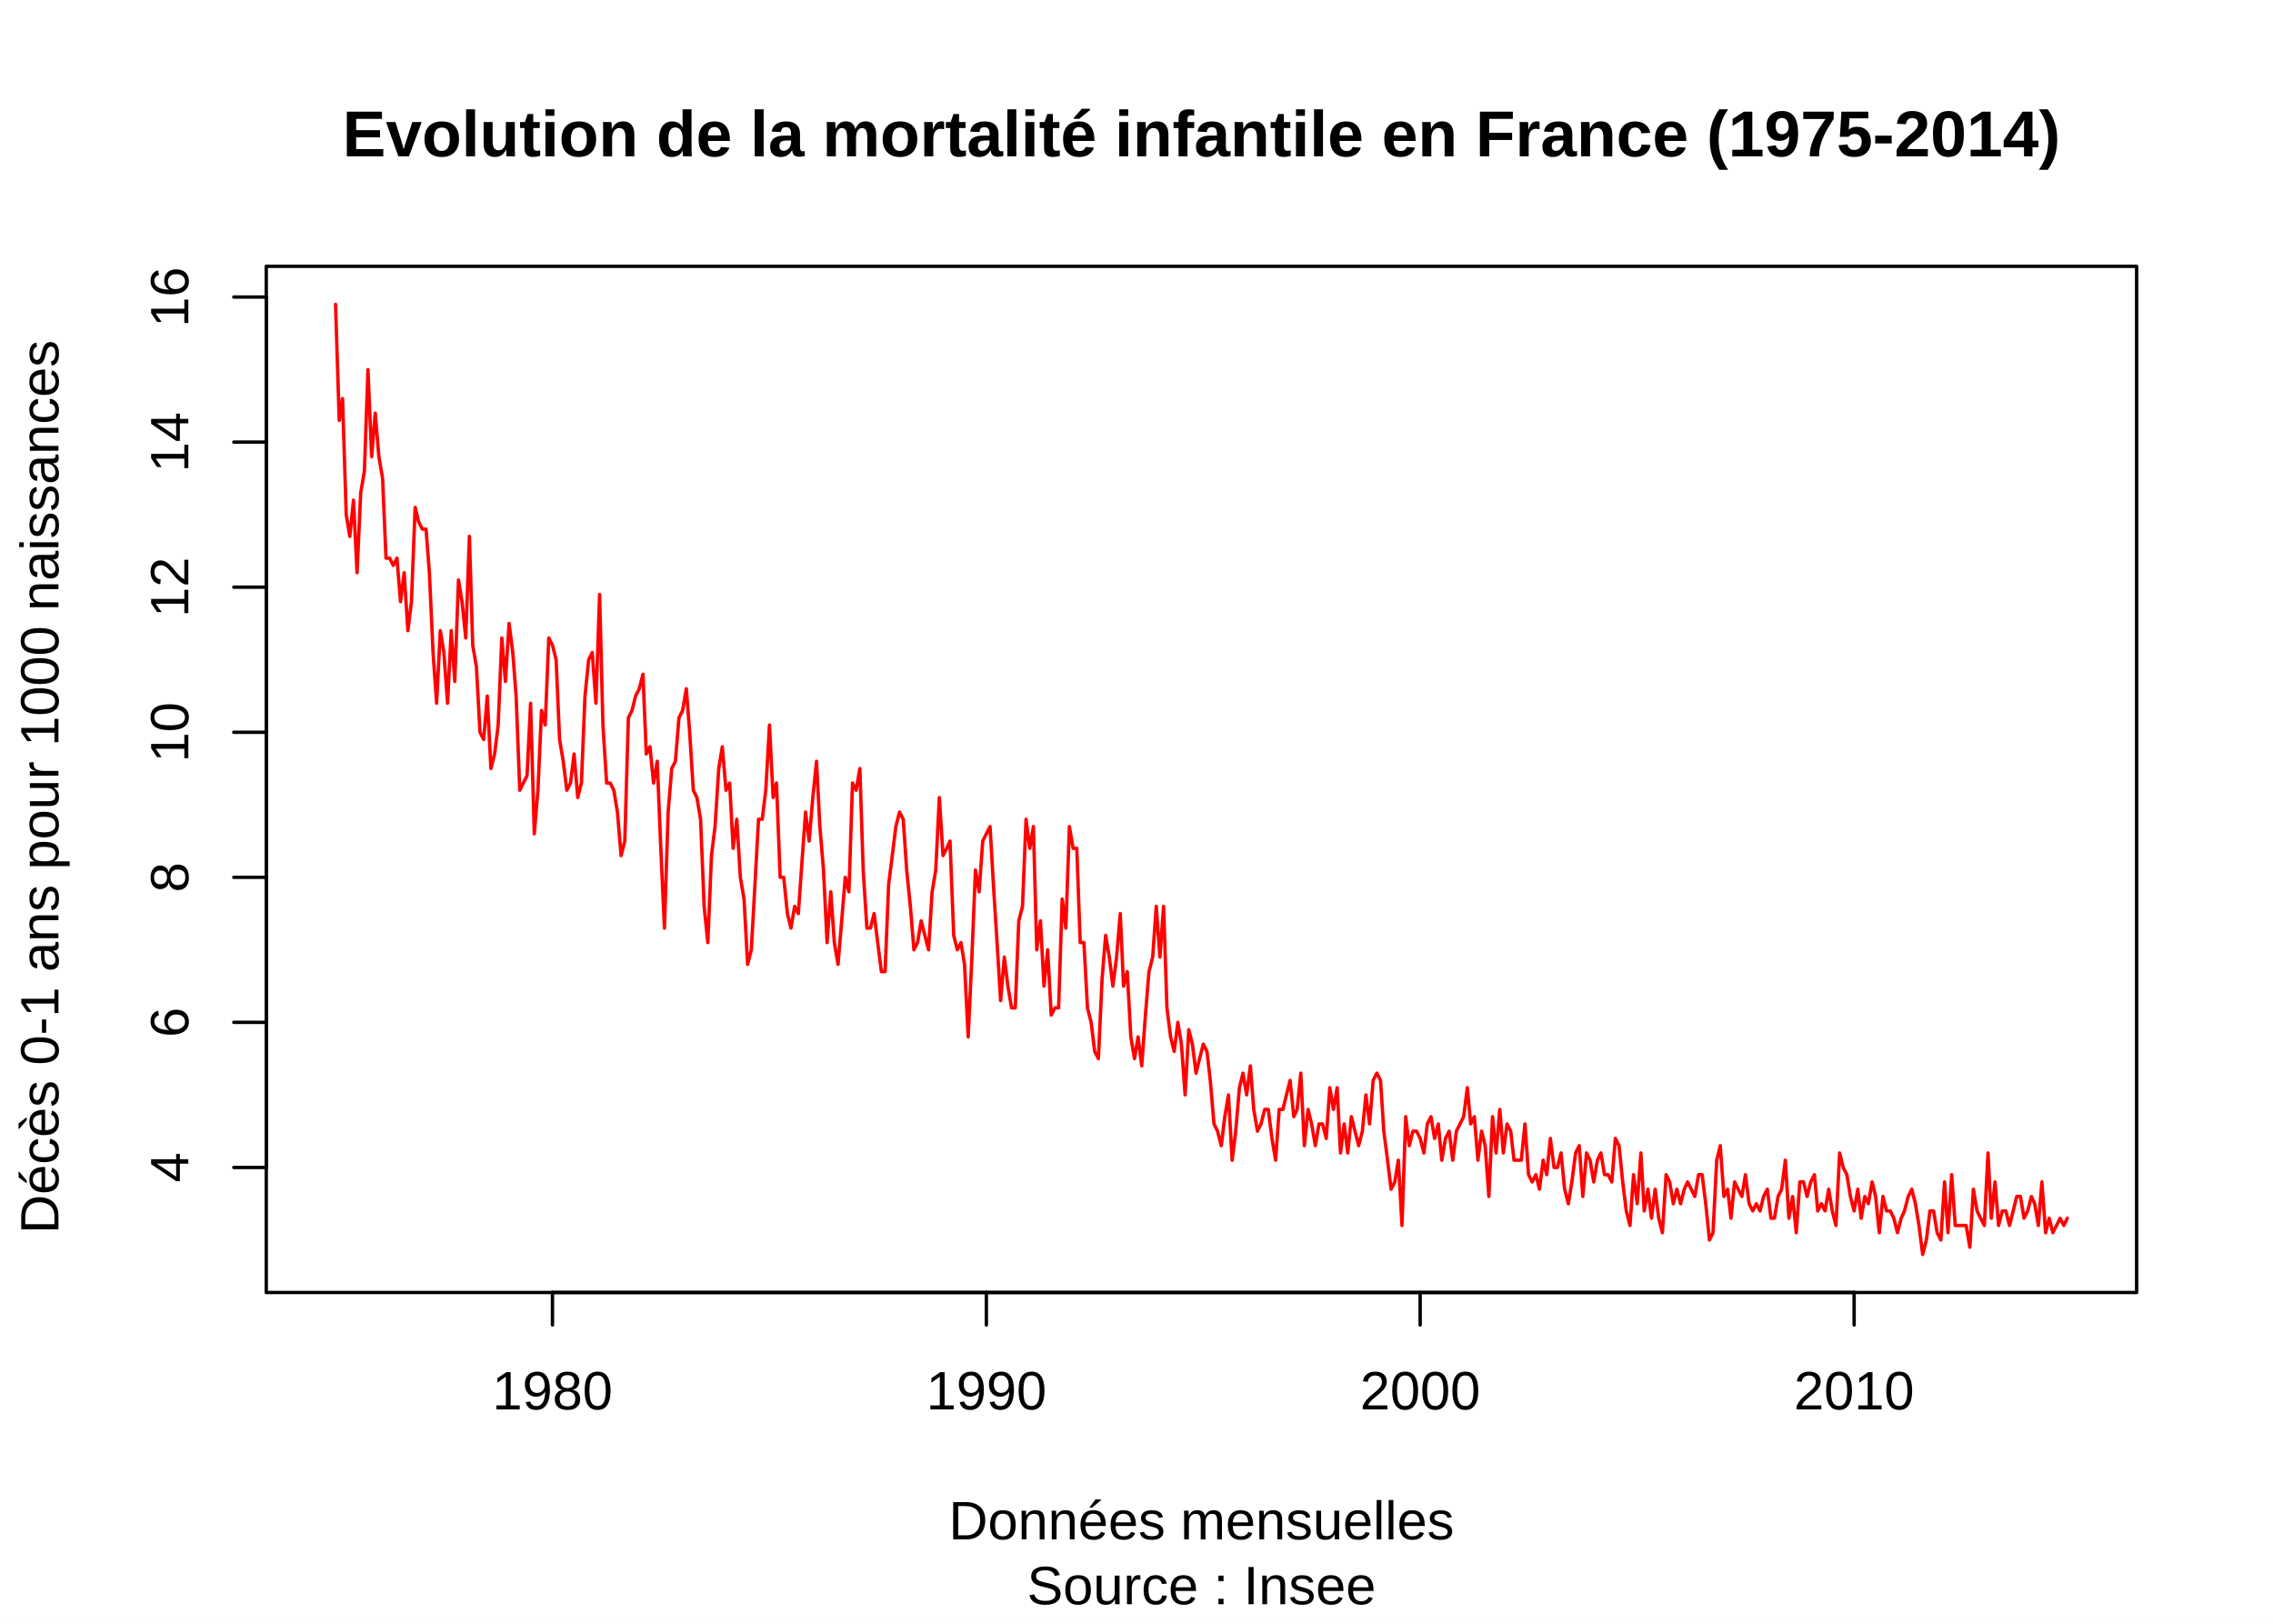
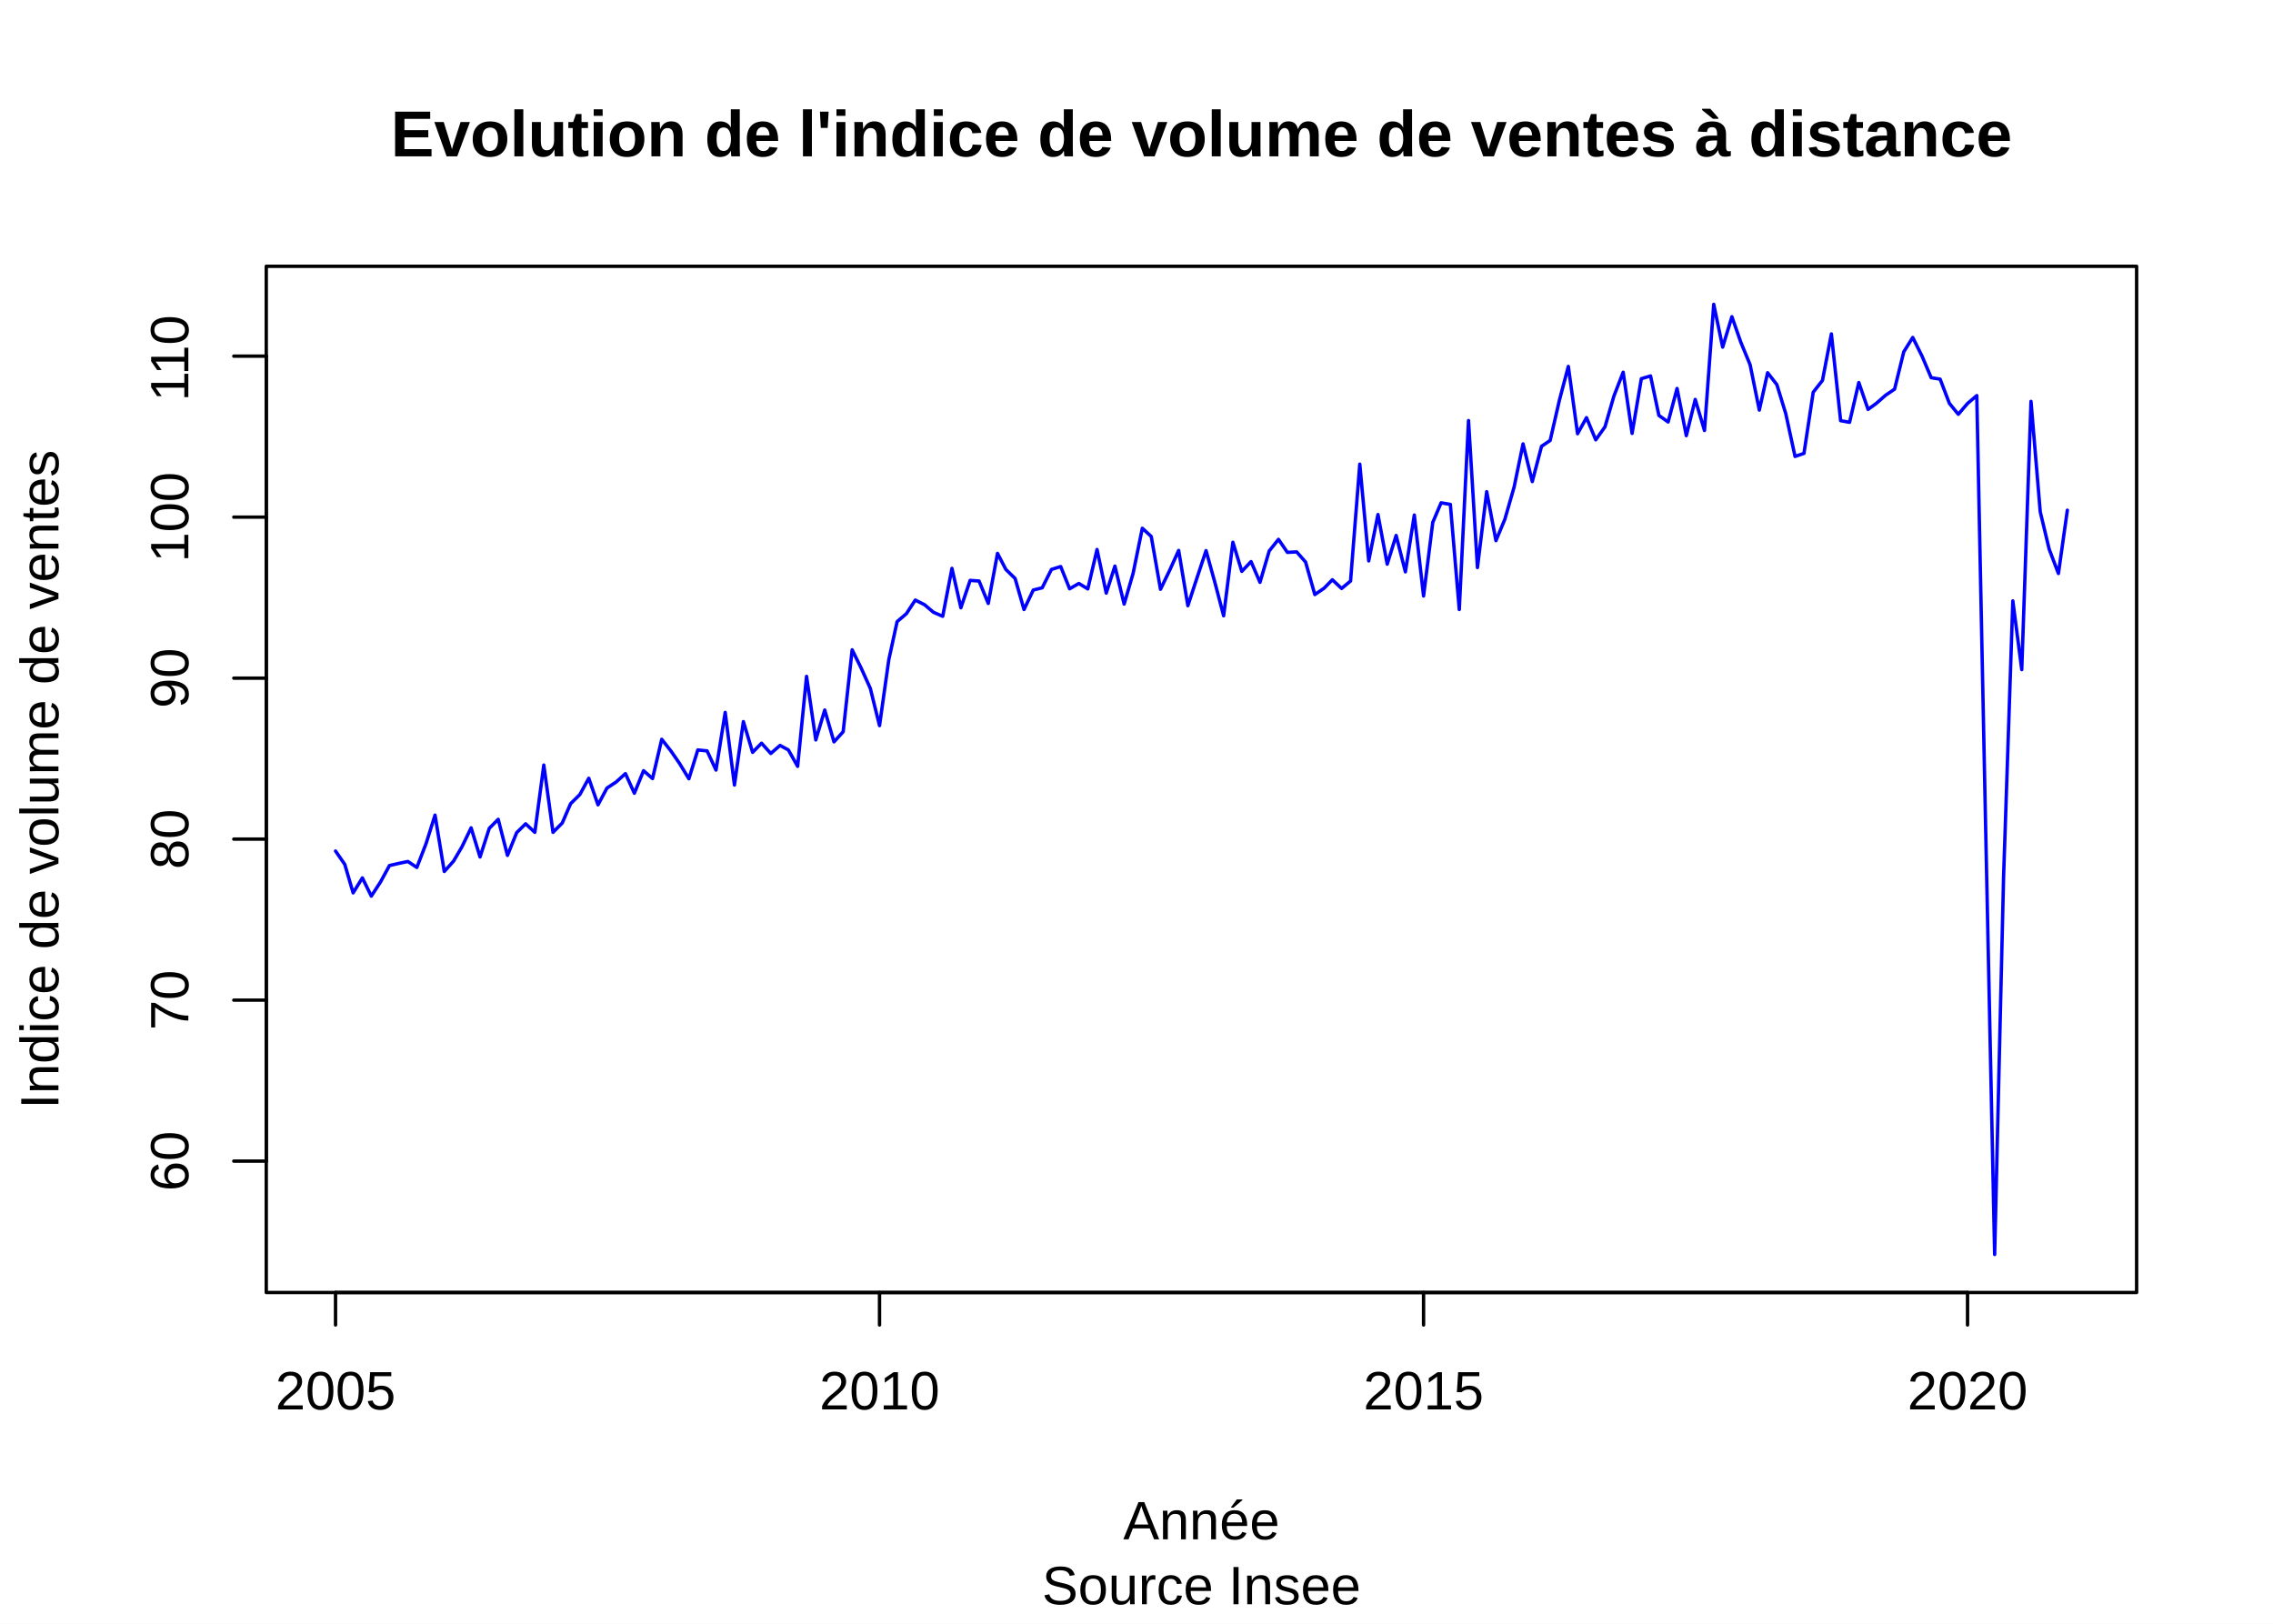
<svg xmlns="http://www.w3.org/2000/svg" viewBox="0 0 504.00 360.00">
  <defs>
    <style type="text/css">
    line, polyline, polygon, path, rect, circle {
      fill: none;
      stroke: #000000;
      stroke-linecap: round;
      stroke-linejoin: round;
      stroke-miterlimit: 10.00;
    }
  </style>
  </defs>
  <rect width="100%" height="100%" style="stroke: none; fill: #FFFFFF;" />
  <defs>
    <clipPath id="cpNTkuMDR8NDczLjc2fDI4Ni41Nnw1OS4wNA==">
      <rect x="59.04" y="59.04" width="414.72" height="227.52" />
    </clipPath>
  </defs>
-   <polyline points="74.40,67.47 75.22,93.20 75.95,88.37 76.77,114.10 77.56,118.93 78.38,110.89 79.17,126.97 79.98,109.28 80.80,104.45 81.59,81.94 82.41,101.24 83.20,91.59 84.01,101.24 84.83,106.06 85.59,123.75 86.41,123.75 87.20,125.36 88.02,123.75 88.81,133.40 89.62,126.97 90.44,139.83 91.23,133.40 92.05,112.49 92.84,115.71 93.65,117.32 94.47,117.32 95.21,126.97 96.02,144.66 96.81,155.91 97.63,139.83 98.42,144.66 99.24,155.91 100.05,139.83 100.84,151.09 101.66,128.58 102.45,133.40 103.27,141.44 104.08,118.93 104.82,143.05 105.64,147.87 106.43,162.35 107.25,163.96 108.04,154.31 108.85,170.39 109.67,167.17 110.46,160.74 111.27,141.44 112.07,151.09 112.88,138.22 113.70,144.66 114.44,154.31 115.25,175.21 116.04,173.60 116.86,172.00 117.65,155.91 118.47,184.86 119.28,175.21 120.07,157.52 120.89,160.74 121.68,141.44 122.50,143.05 123.31,146.27 124.08,163.96 124.89,168.78 125.68,175.21 126.50,173.60 127.29,167.17 128.11,176.82 128.92,173.60 129.71,154.31 130.53,146.27 131.32,144.66 132.14,155.91 132.95,131.79 133.69,160.74 134.51,173.60 135.30,173.60 136.11,175.21 136.90,180.04 137.72,189.69 138.54,186.47 139.33,159.13 140.14,157.52 140.93,154.31 141.75,152.70 142.57,149.48 143.30,167.17 144.12,165.56 144.91,173.60 145.73,168.78 146.52,188.08 147.33,205.77 148.15,180.04 148.94,170.39 149.76,168.78 150.55,159.13 151.36,157.52 152.18,152.70 152.92,162.35 153.73,175.21 154.52,176.82 155.34,181.64 156.13,200.94 156.95,208.98 157.76,189.69 158.55,183.25 159.37,170.39 160.16,165.56 160.98,175.21 161.79,173.60 162.56,188.08 163.37,181.64 164.16,194.51 164.98,199.33 165.77,213.81 166.59,210.59 167.40,196.12 168.19,181.64 169.01,181.64 169.80,175.21 170.62,160.74 171.43,176.82 172.17,173.60 172.99,194.51 173.78,194.51 174.59,202.55 175.38,205.77 176.20,200.94 177.02,202.55 177.81,191.29 178.62,180.04 179.41,186.47 180.23,176.82 181.05,168.78 181.79,183.25 182.60,192.90 183.39,208.98 184.21,197.73 185.00,208.98 185.82,213.81 186.63,204.16 187.42,194.51 188.24,197.73 189.03,173.60 189.84,175.21 190.66,170.39 191.40,192.90 192.22,205.77 193.01,205.77 193.82,202.55 194.61,208.98 195.43,215.42 196.25,215.42 197.04,196.12 197.85,189.69 198.64,183.25 199.46,180.04 200.28,181.64 201.04,192.90 201.86,200.94 202.65,210.59 203.46,208.98 204.25,204.16 205.07,207.38 205.89,210.59 206.68,197.73 207.49,192.90 208.28,176.82 209.10,189.69 209.92,188.08 210.65,186.47 211.47,207.38 212.26,210.59 213.08,208.98 213.87,213.81 214.68,229.89 215.50,212.20 216.29,192.90 217.11,197.73 217.90,186.47 218.71,184.86 219.53,183.25 220.27,196.12 221.08,208.98 221.87,221.85 222.69,212.20 223.48,218.63 224.30,223.46 225.11,223.46 225.90,204.16 226.72,200.94 227.51,181.64 228.33,188.08 229.14,183.25 229.88,210.59 230.70,204.16 231.49,218.63 232.30,210.59 233.09,225.06 233.91,223.46 234.73,223.46 235.52,199.33 236.33,205.77 237.12,183.25 237.94,188.08 238.76,188.08 239.52,208.98 240.34,208.98 241.13,223.46 241.94,226.67 242.73,233.11 243.55,234.71 244.37,217.02 245.16,207.38 245.97,212.20 246.76,218.63 247.58,212.20 248.40,202.55 249.13,218.63 249.95,215.42 250.74,229.89 251.56,234.71 252.35,229.89 253.16,236.32 253.98,225.06 254.77,215.42 255.59,212.20 256.38,200.94 257.19,212.20 258.01,200.94 258.75,223.46 259.56,229.89 260.36,233.11 261.17,226.67 261.96,231.50 262.78,242.75 263.59,228.28 264.39,231.50 265.20,237.93 265.99,234.71 266.81,231.50 267.62,233.11 268.36,239.54 269.18,249.19 269.97,250.79 270.79,254.01 271.58,247.58 272.39,242.75 273.21,257.23 274.00,250.79 274.82,241.15 275.61,237.93 276.42,242.75 277.24,236.32 278.00,245.97 278.82,250.79 279.61,249.19 280.43,245.97 281.22,245.97 282.03,252.40 282.85,257.23 283.64,245.97 284.46,245.97 285.25,242.75 286.06,239.54 286.88,247.58 287.62,245.97 288.43,237.93 289.22,254.01 290.04,245.97 290.83,249.19 291.65,254.01 292.46,249.19 293.25,249.19 294.07,252.40 294.86,241.15 295.68,245.97 296.49,241.15 297.23,255.62 298.05,249.19 298.84,255.62 299.65,247.58 300.44,250.79 301.26,254.01 302.08,250.79 302.87,242.75 303.68,249.19 304.47,239.54 305.29,237.93 306.11,239.54 306.84,250.79 307.66,257.23 308.45,263.66 309.27,262.05 310.06,257.23 310.87,271.70 311.69,247.58 312.48,254.01 313.30,250.79 314.09,250.79 314.90,252.40 315.72,255.62 316.48,249.19 317.30,247.58 318.09,252.40 318.91,249.19 319.70,257.23 320.51,252.40 321.33,250.79 322.12,257.23 322.94,250.79 323.73,249.19 324.54,247.58 325.36,241.15 326.10,249.19 326.91,247.58 327.70,257.23 328.52,250.79 329.31,254.01 330.13,265.27 330.94,247.58 331.73,255.62 332.55,245.97 333.34,255.62 334.16,249.19 334.97,250.79 335.71,257.23 336.53,257.23 337.32,257.23 338.13,249.19 338.93,260.44 339.74,262.05 340.56,260.44 341.35,263.66 342.16,257.23 342.96,260.44 343.77,252.40 344.59,258.84 345.33,258.84 346.14,255.62 346.93,263.66 347.75,266.88 348.54,262.05 349.36,255.62 350.17,254.01 350.96,265.27 351.78,255.62 352.57,257.23 353.39,262.05 354.20,257.23 354.97,255.62 355.78,260.44 356.57,260.44 357.39,262.05 358.18,252.40 359.00,254.01 359.81,262.05 360.60,268.48 361.42,271.70 362.21,260.44 363.03,266.88 363.84,255.62 364.58,268.48 365.40,263.66 366.19,270.09 367.00,263.66 367.79,270.09 368.61,273.31 369.43,260.44 370.22,262.05 371.03,266.88 371.82,263.66 372.64,266.88 373.46,263.66 374.19,262.05 375.01,263.66 375.80,265.27 376.62,260.44 377.41,260.44 378.22,266.88 379.04,274.92 379.83,273.31 380.65,257.23 381.44,254.01 382.25,265.27 383.07,263.66 383.81,270.09 384.62,262.05 385.41,263.66 386.23,265.27 387.02,260.44 387.84,266.88 388.65,268.48 389.44,266.88 390.26,268.48 391.05,265.27 391.87,263.66 392.68,270.09 393.45,270.09 394.26,265.27 395.05,263.66 395.87,257.23 396.66,270.09 397.48,265.27 398.29,273.31 399.08,262.05 399.90,262.05 400.69,265.27 401.51,262.05 402.32,260.44 403.06,268.48 403.88,266.88 404.67,268.48 405.48,263.66 406.27,268.48 407.09,271.70 407.91,255.62 408.70,258.84 409.51,260.44 410.30,265.27 411.12,268.48 411.94,263.66 412.68,270.09 413.49,265.27 414.28,266.88 415.10,262.05 415.89,265.27 416.70,273.31 417.52,265.27 418.31,268.48 419.13,268.48 419.92,270.09 420.73,273.31 421.55,270.09 422.29,268.48 423.11,265.27 423.90,263.66 424.71,266.88 425.50,271.70 426.32,278.13 427.14,274.92 427.93,268.48 428.74,268.48 429.53,273.31 430.35,274.92 431.17,262.05 431.93,273.31 432.75,260.44 433.54,271.70 434.35,271.70 435.14,271.70 435.96,271.70 436.78,276.53 437.57,263.66 438.38,268.48 439.17,270.09 439.99,271.70 440.81,255.62 441.54,270.09 442.36,262.05 443.15,271.70 443.97,268.48 444.76,268.48 445.57,271.70 446.39,268.48 447.18,265.27 448.00,265.27 448.79,270.09 449.60,268.48 450.42,265.27 451.16,266.88 451.97,271.70 452.76,262.05 453.58,273.31 454.37,270.09 455.19,273.31 456.00,271.70 456.79,270.09 457.61,271.70 458.40,270.09 " style="stroke-width: 0.75; stroke: #FF0000;" clip-path="url(#cpNTkuMDR8NDczLjc2fDI4Ni41Nnw1OS4wNA==)" />
+   <polyline points="458.40,113.12 456.42,127.15 454.37,121.76 452.39,113.48 450.34,88.99 448.29,148.46 446.31,133.22 444.26,194.43 442.28,278.13 440.23,180.94 438.32,87.71 436.27,89.45 434.22,91.85 432.24,89.42 430.19,84.06 428.21,83.74 426.16,78.92 424.12,74.82 422.13,78.00 420.09,86.28 418.10,87.63 416.06,89.42 414.21,90.77 412.16,84.81 410.11,93.63 408.13,93.27 406.08,74.03 404.10,84.35 402.05,86.96 400.00,100.52 398.02,101.20 395.97,91.74 393.99,85.28 391.94,82.64 390.10,90.92 388.05,80.85 386.00,75.89 384.02,70.22 381.97,76.96 379.99,67.47 377.94,95.45 375.89,88.56 373.91,96.59 371.86,86.13 369.88,93.56 367.83,92.10 365.98,83.35 363.94,83.96 361.89,96.09 359.91,82.53 357.86,87.81 355.88,94.63 353.83,97.52 351.78,92.60 349.80,96.16 347.75,81.24 345.77,88.74 343.72,97.66 341.81,98.95 339.76,106.77 337.71,98.41 335.73,107.98 333.68,115.12 331.70,119.87 329.65,109.01 327.60,125.83 325.62,93.24 323.57,135.14 321.59,111.83 319.54,111.48 317.69,115.83 315.65,132.14 313.60,114.19 311.62,126.79 309.57,118.72 307.59,125.08 305.54,114.08 303.49,124.36 301.51,102.91 299.46,128.82 297.48,130.47 295.43,128.54 293.58,130.43 291.54,131.82 289.49,124.61 287.51,122.36 285.46,122.47 283.48,119.58 281.43,122.15 279.38,129.11 277.40,124.51 275.35,126.68 273.37,120.22 271.32,136.53 269.47,129.47 267.42,122.08 265.38,128.22 263.39,134.29 261.35,122.04 259.36,126.43 257.32,130.65 255.27,118.94 253.29,117.12 251.24,127.15 249.26,133.93 247.21,125.51 245.29,131.50 243.25,121.83 241.20,130.57 239.22,129.36 237.17,130.54 235.19,125.61 233.14,126.25 231.09,130.32 229.11,130.82 227.06,135.14 225.08,128.25 223.03,126.25 221.18,122.69 219.13,133.79 217.09,128.82 215.11,128.68 213.06,134.75 211.08,126.01 209.03,136.64 206.98,135.75 205.00,134.07 202.95,133.04 200.97,136.07 198.92,137.82 197.07,146.31 195.02,160.88 192.98,152.63 190.99,148.21 188.95,144.07 186.96,162.23 184.92,164.48 182.87,157.42 180.89,164.05 178.84,149.96 176.86,169.91 174.81,166.27 172.96,165.27 170.91,167.05 168.86,164.77 166.88,166.80 164.83,159.99 162.85,174.05 160.80,157.95 158.76,170.73 156.78,166.48 154.73,166.27 152.75,172.66 150.70,169.30 148.78,166.52 146.73,163.91 144.69,172.62 142.70,170.87 140.66,175.87 138.68,171.52 136.63,173.37 134.58,174.73 132.60,178.44 130.55,172.55 128.57,176.16 126.52,178.19 124.67,182.47 122.62,184.54 120.58,169.62 118.59,184.54 116.55,182.65 114.56,184.61 112.52,189.65 110.47,181.65 108.49,183.65 106.44,190.00 104.46,183.54 102.41,187.79 100.56,190.93 98.51,193.22 96.46,180.72 94.48,187.01 92.43,192.32 90.45,191.00 88.40,191.43 86.36,191.90 84.37,195.54 82.33,198.68 80.35,194.64 78.30,197.96 76.45,191.65 74.40,188.68 " style="stroke-width: 0.75; stroke: #0000FF;" clip-path="url(#cpNTkuMDR8NDczLjc2fDI4Ni41Nnw1OS4wNA==)" />
  <defs>
    <clipPath id="cpMC4wMHw1MDQuMDB8MzYwLjAwfDAuMDA=">
      <rect x="0.00" y="0.00" width="504.00" height="360.00" />
    </clipPath>
  </defs>
-   <line x1="122.50" y1="286.56" x2="411.12" y2="286.56" style="stroke-width: 0.75;" clip-path="url(#cpMC4wMHw1MDQuMDB8MzYwLjAwfDAuMDA=)" />
-   <line x1="122.50" y1="286.56" x2="122.50" y2="293.76" style="stroke-width: 0.75;" clip-path="url(#cpMC4wMHw1MDQuMDB8MzYwLjAwfDAuMDA=)" />
-   <line x1="218.71" y1="286.56" x2="218.71" y2="293.76" style="stroke-width: 0.75;" clip-path="url(#cpMC4wMHw1MDQuMDB8MzYwLjAwfDAuMDA=)" />
-   <line x1="314.90" y1="286.56" x2="314.90" y2="293.76" style="stroke-width: 0.75;" clip-path="url(#cpMC4wMHw1MDQuMDB8MzYwLjAwfDAuMDA=)" />
-   <line x1="411.12" y1="286.56" x2="411.12" y2="293.76" style="stroke-width: 0.75;" clip-path="url(#cpMC4wMHw1MDQuMDB8MzYwLjAwfDAuMDA=)" />
+   <line x1="74.40" y1="286.56" x2="436.27" y2="286.56" style="stroke-width: 0.75;" clip-path="url(#cpMC4wMHw1MDQuMDB8MzYwLjAwfDAuMDA=)" />
+   <line x1="74.40" y1="286.56" x2="74.40" y2="293.76" style="stroke-width: 0.75;" clip-path="url(#cpMC4wMHw1MDQuMDB8MzYwLjAwfDAuMDA=)" />
+   <line x1="195.02" y1="286.56" x2="195.02" y2="293.76" style="stroke-width: 0.75;" clip-path="url(#cpMC4wMHw1MDQuMDB8MzYwLjAwfDAuMDA=)" />
+   <line x1="315.65" y1="286.56" x2="315.65" y2="293.76" style="stroke-width: 0.75;" clip-path="url(#cpMC4wMHw1MDQuMDB8MzYwLjAwfDAuMDA=)" />
+   <line x1="436.27" y1="286.56" x2="436.27" y2="293.76" style="stroke-width: 0.75;" clip-path="url(#cpMC4wMHw1MDQuMDB8MzYwLjAwfDAuMDA=)" />
  <g clip-path="url(#cpMC4wMHw1MDQuMDB8MzYwLjAwfDAuMDA=)">
-     <text x="109.15" y="312.48" style="font-size: 12.00px; font-family: Arial;" textLength="26.70px" lengthAdjust="spacingAndGlyphs">1980</text>
+     <text x="61.05" y="312.48" style="font-size: 12.00px; font-family: Arial;" textLength="26.70px" lengthAdjust="spacingAndGlyphs">2005</text>
  </g>
  <g clip-path="url(#cpMC4wMHw1MDQuMDB8MzYwLjAwfDAuMDA=)">
-     <text x="205.37" y="312.48" style="font-size: 12.00px; font-family: Arial;" textLength="26.70px" lengthAdjust="spacingAndGlyphs">1990</text>
+     <text x="181.68" y="312.48" style="font-size: 12.00px; font-family: Arial;" textLength="26.70px" lengthAdjust="spacingAndGlyphs">2010</text>
  </g>
  <g clip-path="url(#cpMC4wMHw1MDQuMDB8MzYwLjAwfDAuMDA=)">
-     <text x="301.56" y="312.48" style="font-size: 12.00px; font-family: Arial;" textLength="26.70px" lengthAdjust="spacingAndGlyphs">2000</text>
+     <text x="302.30" y="312.48" style="font-size: 12.00px; font-family: Arial;" textLength="26.70px" lengthAdjust="spacingAndGlyphs">2015</text>
  </g>
  <g clip-path="url(#cpMC4wMHw1MDQuMDB8MzYwLjAwfDAuMDA=)">
-     <text x="397.77" y="312.48" style="font-size: 12.00px; font-family: Arial;" textLength="26.70px" lengthAdjust="spacingAndGlyphs">2010</text>
+     <text x="422.92" y="312.48" style="font-size: 12.00px; font-family: Arial;" textLength="26.70px" lengthAdjust="spacingAndGlyphs">2020</text>
  </g>
-   <line x1="59.04" y1="258.84" x2="59.04" y2="65.86" style="stroke-width: 0.75;" clip-path="url(#cpMC4wMHw1MDQuMDB8MzYwLjAwfDAuMDA=)" />
-   <line x1="59.04" y1="258.84" x2="51.84" y2="258.84" style="stroke-width: 0.75;" clip-path="url(#cpMC4wMHw1MDQuMDB8MzYwLjAwfDAuMDA=)" />
-   <line x1="59.04" y1="226.67" x2="51.84" y2="226.67" style="stroke-width: 0.75;" clip-path="url(#cpMC4wMHw1MDQuMDB8MzYwLjAwfDAuMDA=)" />
-   <line x1="59.04" y1="194.51" x2="51.84" y2="194.51" style="stroke-width: 0.75;" clip-path="url(#cpMC4wMHw1MDQuMDB8MzYwLjAwfDAuMDA=)" />
-   <line x1="59.04" y1="162.35" x2="51.84" y2="162.35" style="stroke-width: 0.75;" clip-path="url(#cpMC4wMHw1MDQuMDB8MzYwLjAwfDAuMDA=)" />
-   <line x1="59.04" y1="130.18" x2="51.84" y2="130.18" style="stroke-width: 0.75;" clip-path="url(#cpMC4wMHw1MDQuMDB8MzYwLjAwfDAuMDA=)" />
-   <line x1="59.04" y1="98.02" x2="51.84" y2="98.02" style="stroke-width: 0.75;" clip-path="url(#cpMC4wMHw1MDQuMDB8MzYwLjAwfDAuMDA=)" />
-   <line x1="59.04" y1="65.86" x2="51.84" y2="65.86" style="stroke-width: 0.75;" clip-path="url(#cpMC4wMHw1MDQuMDB8MzYwLjAwfDAuMDA=)" />
+   <line x1="59.04" y1="257.43" x2="59.04" y2="78.96" style="stroke-width: 0.75;" clip-path="url(#cpMC4wMHw1MDQuMDB8MzYwLjAwfDAuMDA=)" />
+   <line x1="59.04" y1="257.43" x2="51.84" y2="257.43" style="stroke-width: 0.75;" clip-path="url(#cpMC4wMHw1MDQuMDB8MzYwLjAwfDAuMDA=)" />
+   <line x1="59.04" y1="221.74" x2="51.84" y2="221.74" style="stroke-width: 0.75;" clip-path="url(#cpMC4wMHw1MDQuMDB8MzYwLjAwfDAuMDA=)" />
+   <line x1="59.04" y1="186.04" x2="51.84" y2="186.04" style="stroke-width: 0.75;" clip-path="url(#cpMC4wMHw1MDQuMDB8MzYwLjAwfDAuMDA=)" />
+   <line x1="59.04" y1="150.35" x2="51.84" y2="150.35" style="stroke-width: 0.75;" clip-path="url(#cpMC4wMHw1MDQuMDB8MzYwLjAwfDAuMDA=)" />
+   <line x1="59.04" y1="114.65" x2="51.84" y2="114.65" style="stroke-width: 0.75;" clip-path="url(#cpMC4wMHw1MDQuMDB8MzYwLjAwfDAuMDA=)" />
+   <line x1="59.04" y1="78.96" x2="51.84" y2="78.96" style="stroke-width: 0.75;" clip-path="url(#cpMC4wMHw1MDQuMDB8MzYwLjAwfDAuMDA=)" />
  <g clip-path="url(#cpMC4wMHw1MDQuMDB8MzYwLjAwfDAuMDA=)">
-     <text transform="translate(41.76,262.17) rotate(-90)" style="font-size: 12.00px; font-family: Arial;" textLength="6.67px" lengthAdjust="spacingAndGlyphs">4</text>
+     <text transform="translate(41.76,264.10) rotate(-90)" style="font-size: 12.00px; font-family: Arial;" textLength="13.35px" lengthAdjust="spacingAndGlyphs">60</text>
  </g>
  <g clip-path="url(#cpMC4wMHw1MDQuMDB8MzYwLjAwfDAuMDA=)">
-     <text transform="translate(41.76,230.01) rotate(-90)" style="font-size: 12.00px; font-family: Arial;" textLength="6.67px" lengthAdjust="spacingAndGlyphs">6</text>
+     <text transform="translate(41.76,228.41) rotate(-90)" style="font-size: 12.00px; font-family: Arial;" textLength="13.35px" lengthAdjust="spacingAndGlyphs">70</text>
  </g>
  <g clip-path="url(#cpMC4wMHw1MDQuMDB8MzYwLjAwfDAuMDA=)">
-     <text transform="translate(41.76,197.85) rotate(-90)" style="font-size: 12.00px; font-family: Arial;" textLength="6.67px" lengthAdjust="spacingAndGlyphs">8</text>
+     <text transform="translate(41.76,192.72) rotate(-90)" style="font-size: 12.00px; font-family: Arial;" textLength="13.35px" lengthAdjust="spacingAndGlyphs">80</text>
  </g>
  <g clip-path="url(#cpMC4wMHw1MDQuMDB8MzYwLjAwfDAuMDA=)">
-     <text transform="translate(41.76,169.02) rotate(-90)" style="font-size: 12.00px; font-family: Arial;" textLength="13.35px" lengthAdjust="spacingAndGlyphs">10</text>
+     <text transform="translate(41.76,157.02) rotate(-90)" style="font-size: 12.00px; font-family: Arial;" textLength="13.35px" lengthAdjust="spacingAndGlyphs">90</text>
  </g>
  <g clip-path="url(#cpMC4wMHw1MDQuMDB8MzYwLjAwfDAuMDA=)">
-     <text transform="translate(41.76,136.86) rotate(-90)" style="font-size: 12.00px; font-family: Arial;" textLength="13.35px" lengthAdjust="spacingAndGlyphs">12</text>
+     <text transform="translate(41.76,124.67) rotate(-90)" style="font-size: 12.00px; font-family: Arial;" textLength="20.02px" lengthAdjust="spacingAndGlyphs">100</text>
  </g>
  <g clip-path="url(#cpMC4wMHw1MDQuMDB8MzYwLjAwfDAuMDA=)">
-     <text transform="translate(41.76,104.70) rotate(-90)" style="font-size: 12.00px; font-family: Arial;" textLength="13.35px" lengthAdjust="spacingAndGlyphs">14</text>
-   </g>
-   <g clip-path="url(#cpMC4wMHw1MDQuMDB8MzYwLjAwfDAuMDA=)">
-     <text transform="translate(41.76,72.53) rotate(-90)" style="font-size: 12.00px; font-family: Arial;" textLength="13.35px" lengthAdjust="spacingAndGlyphs">16</text>
+     <text transform="translate(41.76,88.97) rotate(-90)" style="font-size: 12.00px; font-family: Arial;" textLength="20.02px" lengthAdjust="spacingAndGlyphs">110</text>
  </g>
  <polyline points="59.04,286.56 473.76,286.56 473.76,59.04 59.04,59.04 59.04,286.56 " style="stroke-width: 0.75;" clip-path="url(#cpMC4wMHw1MDQuMDB8MzYwLjAwfDAuMDA=)" />
  <g clip-path="url(#cpMC4wMHw1MDQuMDB8MzYwLjAwfDAuMDA=)">
-     <text x="75.94" y="34.67" style="font-size: 14.40px; font-weight: bold; font-family: Arial;" textLength="380.91px" lengthAdjust="spacingAndGlyphs">Evolution de la mortalité infantile en France (1975-2014)</text>
+     <text x="86.64" y="34.67" style="font-size: 14.40px; font-weight: bold; font-family: Arial;" textLength="359.52px" lengthAdjust="spacingAndGlyphs">Evolution de l'indice de volume de ventes à distance</text>
  </g>
  <g clip-path="url(#cpMC4wMHw1MDQuMDB8MzYwLjAwfDAuMDA=)">
-     <text x="227.71" y="355.68" style="font-size: 12.00px; font-family: Arial;" textLength="77.38px" lengthAdjust="spacingAndGlyphs">Source : Insee</text>
+     <text x="231.04" y="355.68" style="font-size: 12.00px; font-family: Arial;" textLength="70.71px" lengthAdjust="spacingAndGlyphs">Source Insee</text>
  </g>
  <g clip-path="url(#cpMC4wMHw1MDQuMDB8MzYwLjAwfDAuMDA=)">
-     <text x="210.37" y="341.28" style="font-size: 12.00px; font-family: Arial;" textLength="112.07px" lengthAdjust="spacingAndGlyphs">Données mensuelles</text>
+     <text x="249.05" y="341.28" style="font-size: 12.00px; font-family: Arial;" textLength="34.70px" lengthAdjust="spacingAndGlyphs">Année</text>
  </g>
  <g clip-path="url(#cpMC4wMHw1MDQuMDB8MzYwLjAwfDAuMDA=)">
-     <text transform="translate(12.96,273.53) rotate(-90)" style="font-size: 12.00px; font-family: Arial;" textLength="201.46px" lengthAdjust="spacingAndGlyphs">Décès 0-1 ans pour  1000 naissances</text>
+     <text transform="translate(12.96,245.85) rotate(-90)" style="font-size: 12.00px; font-family: Arial;" textLength="146.09px" lengthAdjust="spacingAndGlyphs">Indice de volume de ventes</text>
  </g>
</svg>
